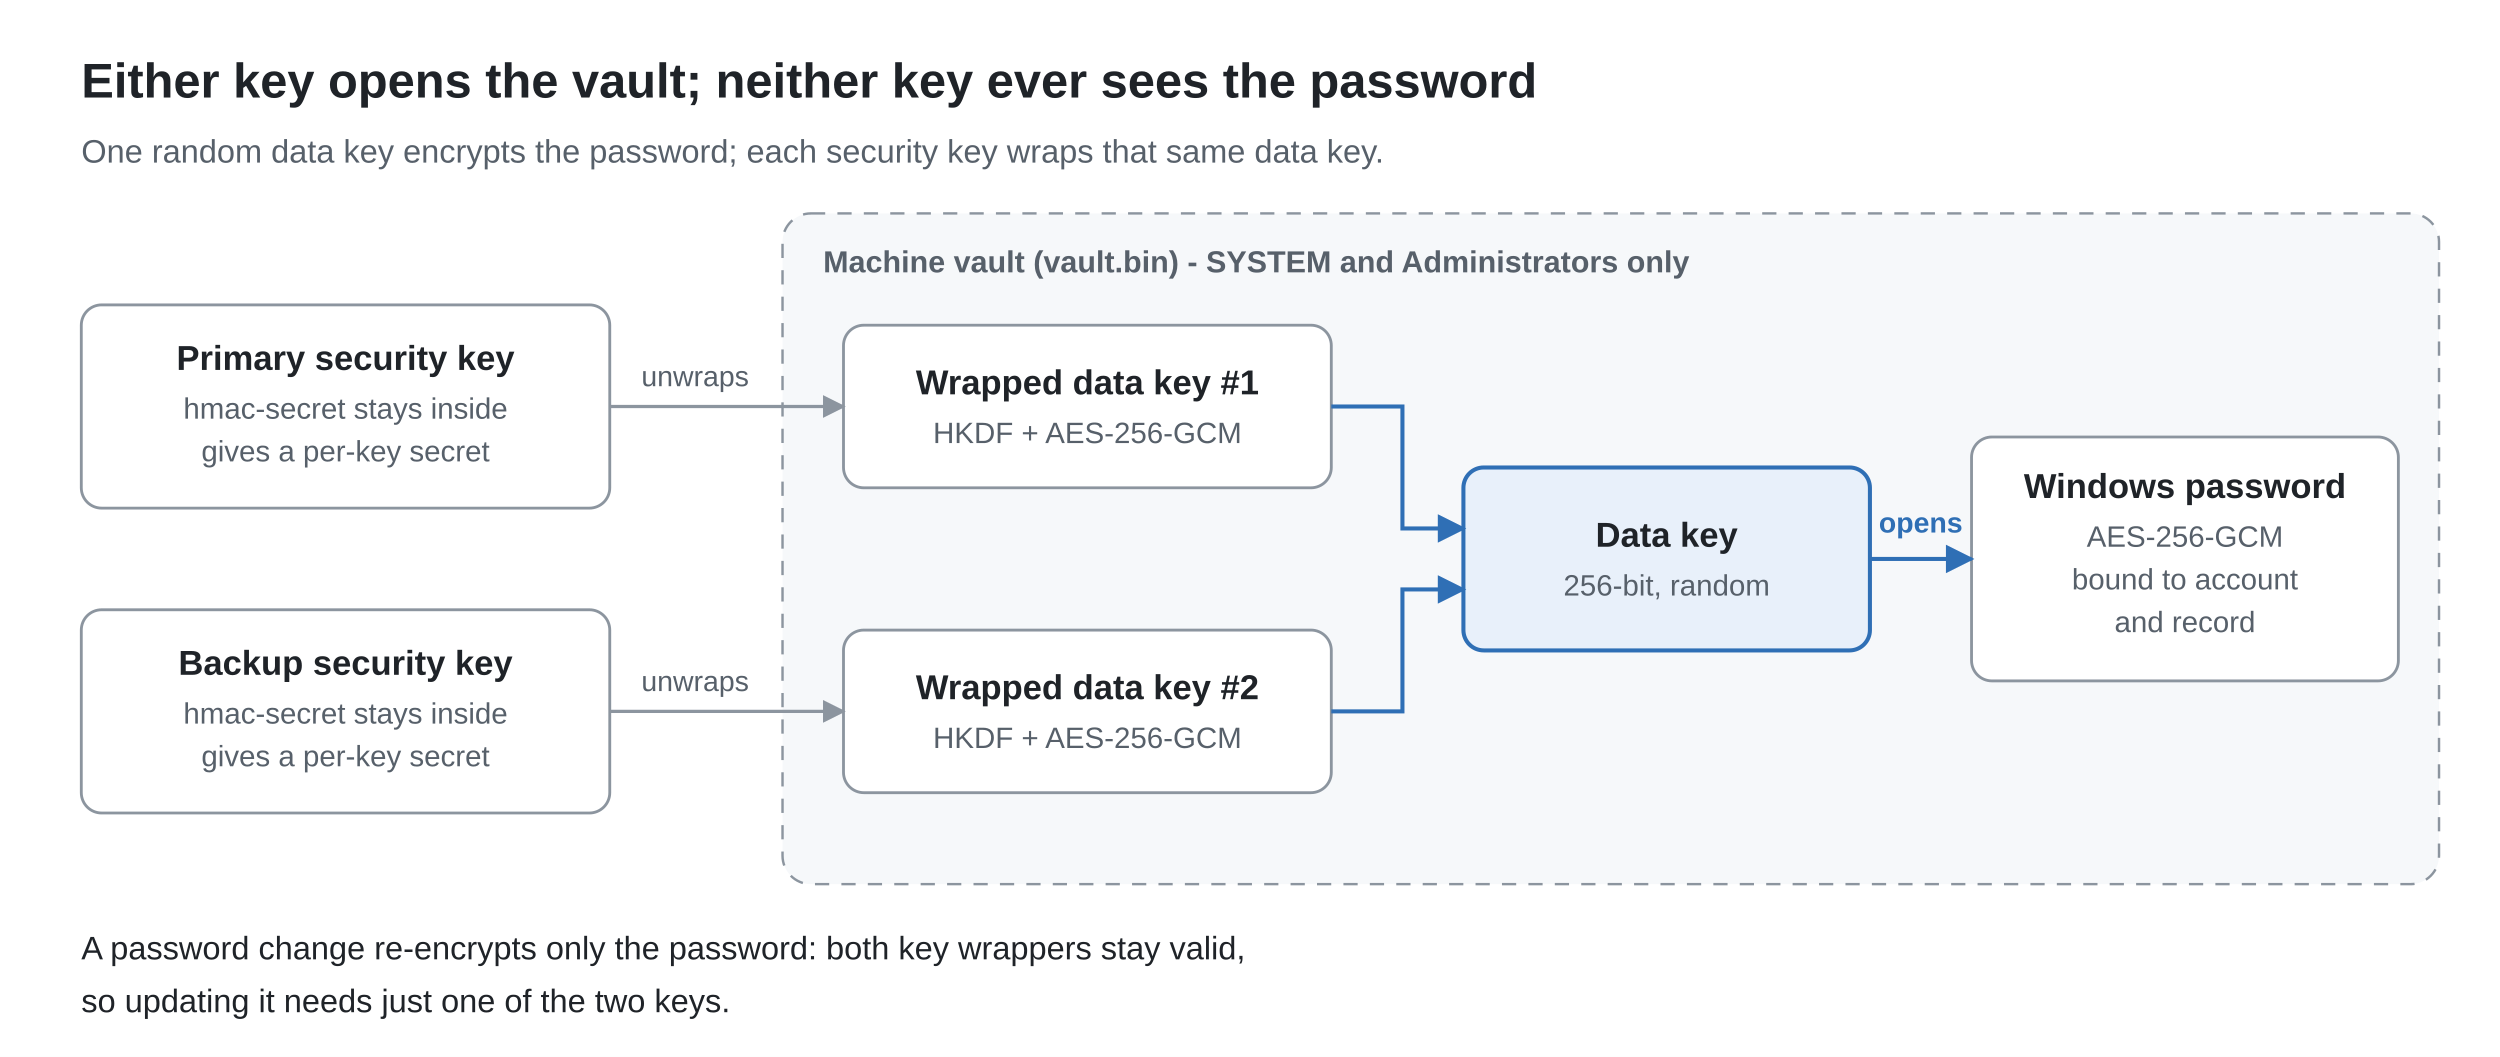
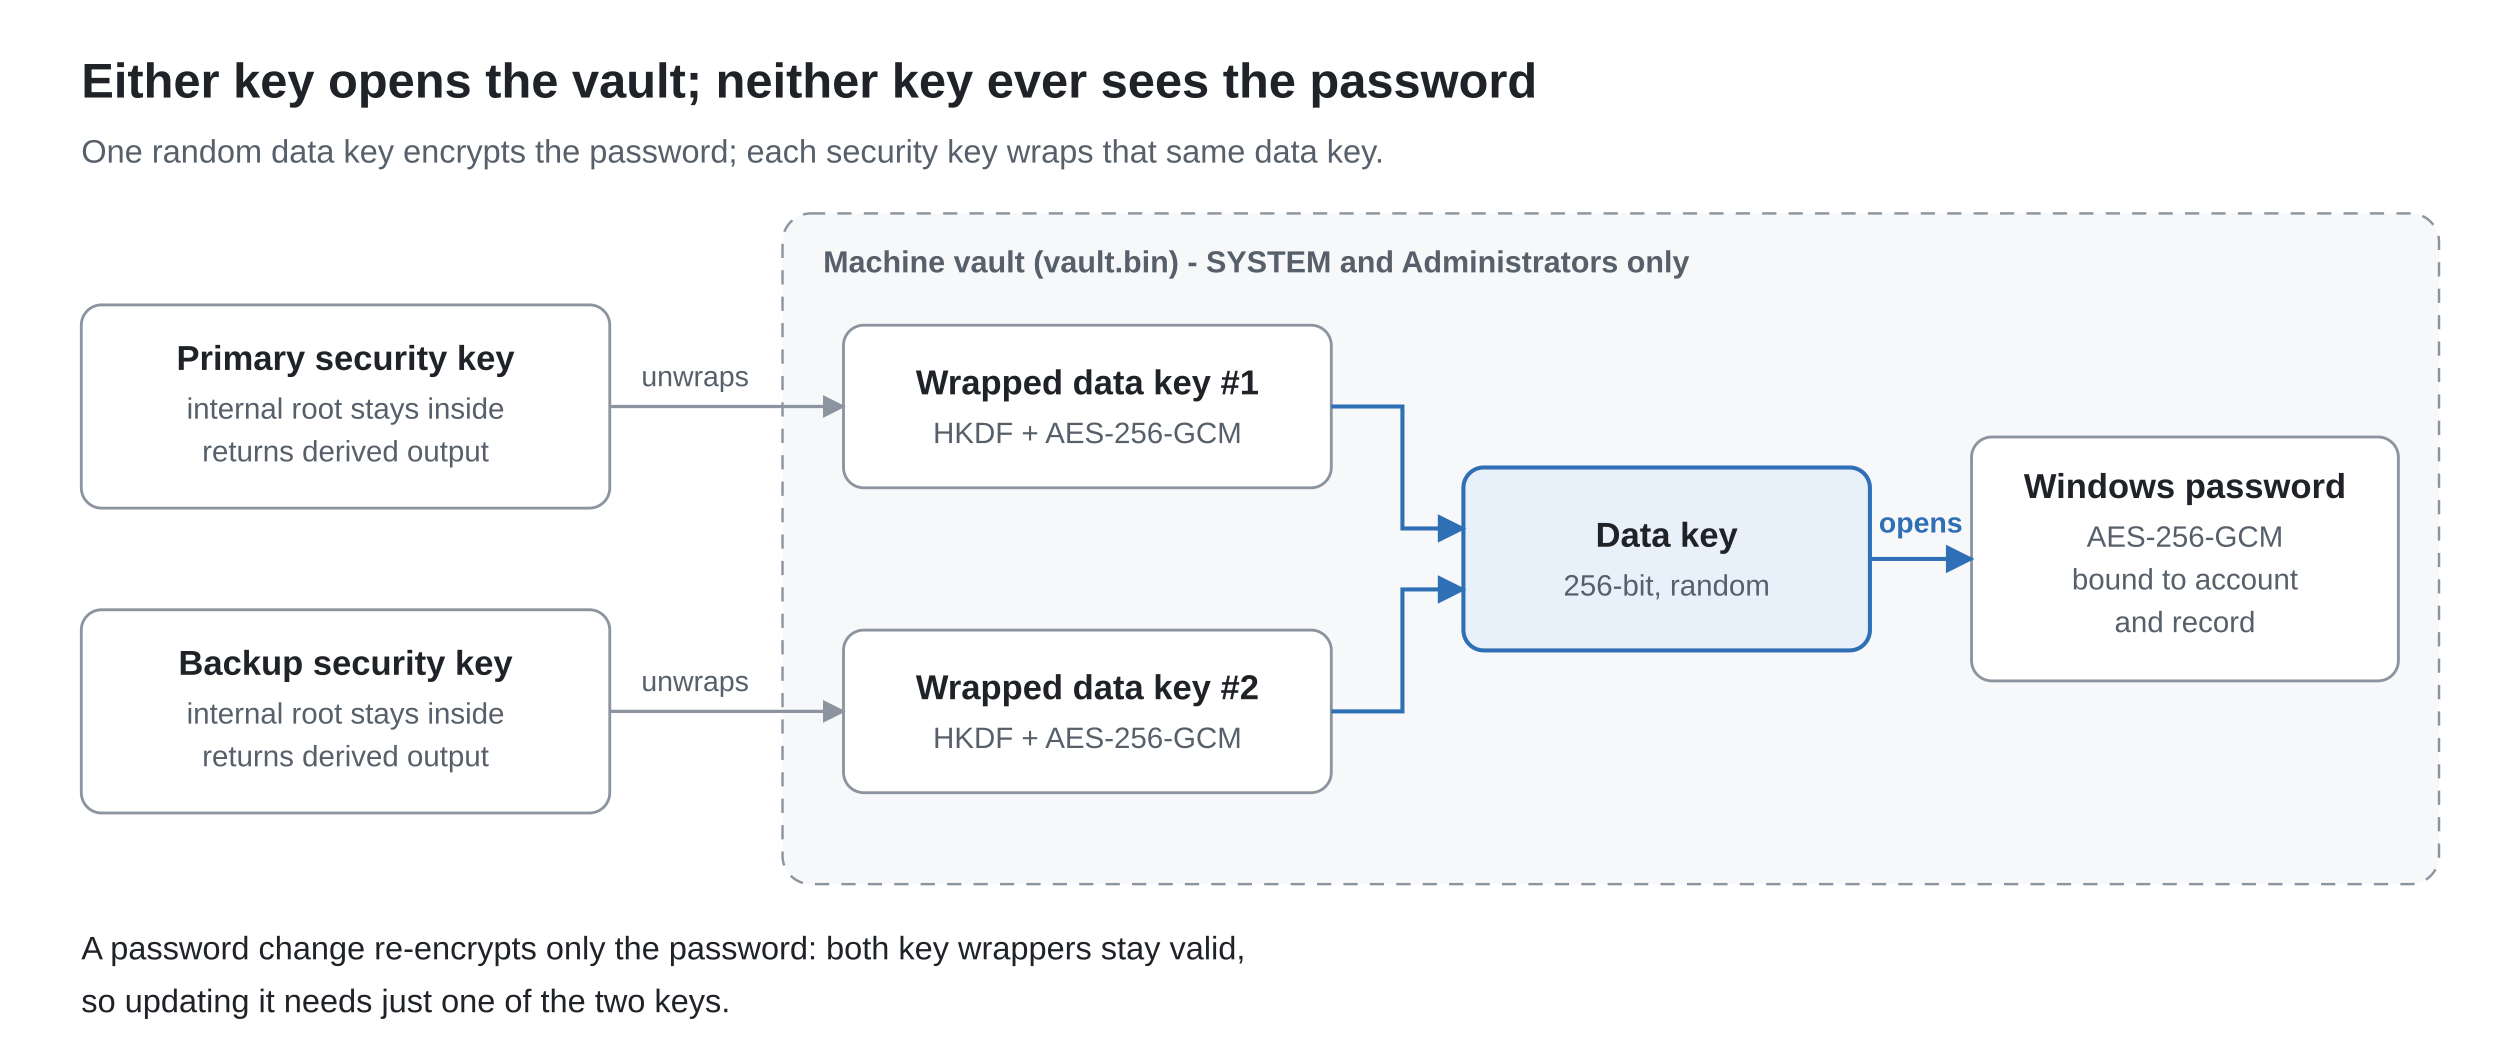
<svg xmlns="http://www.w3.org/2000/svg" width="1230" height="520" viewBox="0 0 1230 520" font-family="'Segoe UI', 'Helvetica Neue', Arial, sans-serif">
  <rect width="1230" height="520" fill="#ffffff" />
  <defs>
    <marker id="a" viewBox="0 0 10 10" refX="9" refY="5" markerWidth="7" markerHeight="7" orient="auto-start-reverse">
      <path d="M0 0L10 5L0 10z" fill="#8c959f" />
    </marker>
    <marker id="b" viewBox="0 0 10 10" refX="9" refY="5" markerWidth="7" markerHeight="7" orient="auto-start-reverse">
      <path d="M0 0L10 5L0 10z" fill="#2f6fb5" />
    </marker>
  </defs>
  <text x="40" y="48" font-size="24" font-weight="600" fill="#1f2328" text-anchor="start">Either key opens the vault; neither key ever sees the password</text>
  <text x="40" y="80" font-size="16" font-weight="400" fill="#57606a" text-anchor="start">One random data key encrypts the password; each security key wraps that same data key.</text>
  <rect x="385" y="105" width="815" height="330" rx="14" fill="#f6f8fa" stroke="#8c959f" stroke-width="1.2" stroke-dasharray="7 6" />
  <text x="405" y="134" font-size="15" font-weight="600" fill="#57606a" text-anchor="start">Machine vault (vault.bin) - SYSTEM and Administrators only</text>
  <rect x="40" y="150" width="260" height="100" rx="10" fill="#ffffff" stroke="#8c959f" stroke-width="1.4" />
  <text x="170.0" y="182.0" font-size="17" font-weight="600" fill="#1f2328" text-anchor="middle">Primary security key</text>
-   <text x="170.0" y="206.0" font-size="14.5" font-weight="400" fill="#57606a" text-anchor="middle">hmac-secret stays inside</text>
-   <text x="170.0" y="227.0" font-size="14.5" font-weight="400" fill="#57606a" text-anchor="middle">gives a per-key secret</text>
+   <text x="170.0" y="206.0" font-size="14.5" font-weight="400" fill="#57606a" text-anchor="middle">internal root stays inside</text>
+   <text x="170.0" y="227.0" font-size="14.5" font-weight="400" fill="#57606a" text-anchor="middle">returns derived output</text>
  <rect x="40" y="300" width="260" height="100" rx="10" fill="#ffffff" stroke="#8c959f" stroke-width="1.4" />
  <text x="170.0" y="332.0" font-size="17" font-weight="600" fill="#1f2328" text-anchor="middle">Backup security key</text>
-   <text x="170.0" y="356.0" font-size="14.5" font-weight="400" fill="#57606a" text-anchor="middle">hmac-secret stays inside</text>
-   <text x="170.0" y="377.0" font-size="14.5" font-weight="400" fill="#57606a" text-anchor="middle">gives a per-key secret</text>
+   <text x="170.0" y="356.0" font-size="14.5" font-weight="400" fill="#57606a" text-anchor="middle">internal root stays inside</text>
+   <text x="170.0" y="377.0" font-size="14.5" font-weight="400" fill="#57606a" text-anchor="middle">returns derived output</text>
  <rect x="415" y="160" width="240" height="80" rx="10" fill="#ffffff" stroke="#8c959f" stroke-width="1.4" />
  <text x="535.0" y="194.0" font-size="17" font-weight="600" fill="#1f2328" text-anchor="middle">Wrapped data key #1</text>
  <text x="535.0" y="218.0" font-size="14.5" font-weight="400" fill="#57606a" text-anchor="middle">HKDF + AES-256-GCM</text>
  <rect x="415" y="310" width="240" height="80" rx="10" fill="#ffffff" stroke="#8c959f" stroke-width="1.4" />
  <text x="535.0" y="344.0" font-size="17" font-weight="600" fill="#1f2328" text-anchor="middle">Wrapped data key #2</text>
  <text x="535.0" y="368.0" font-size="14.5" font-weight="400" fill="#57606a" text-anchor="middle">HKDF + AES-256-GCM</text>
  <rect x="720" y="230" width="200" height="90" rx="10" fill="#e8f0fa" stroke="#2f6fb5" stroke-width="2" />
  <text x="820.0" y="269.0" font-size="17" font-weight="600" fill="#1f2328" text-anchor="middle">Data key</text>
  <text x="820.0" y="293.0" font-size="14.5" font-weight="400" fill="#57606a" text-anchor="middle">256-bit, random</text>
  <rect x="970" y="215" width="210" height="120" rx="10" fill="#ffffff" stroke="#8c959f" stroke-width="1.4" />
  <text x="1075.0" y="245.0" font-size="17" font-weight="600" fill="#1f2328" text-anchor="middle">Windows password</text>
  <text x="1075.0" y="269.0" font-size="14.5" font-weight="400" fill="#57606a" text-anchor="middle">AES-256-GCM</text>
  <text x="1075.0" y="290.0" font-size="14.5" font-weight="400" fill="#57606a" text-anchor="middle">bound to account</text>
  <text x="1075.0" y="311.0" font-size="14.5" font-weight="400" fill="#57606a" text-anchor="middle">and record</text>
  <path d="M300 200 L415 200" fill="none" stroke="#8c959f" stroke-width="1.6" marker-end="url(#a)" />
  <path d="M300 350 L415 350" fill="none" stroke="#8c959f" stroke-width="1.6" marker-end="url(#a)" />
  <path d="M655 200 L690 200 L690 260 L720 260" fill="none" stroke="#2f6fb5" stroke-width="2" marker-end="url(#b)" />
  <path d="M655 350 L690 350 L690 290 L720 290" fill="none" stroke="#2f6fb5" stroke-width="2" marker-end="url(#b)" />
  <path d="M920 275 L970 275" fill="none" stroke="#2f6fb5" stroke-width="2" marker-end="url(#b)" />
  <text x="342" y="190" font-size="14" font-weight="400" fill="#57606a" text-anchor="middle">unwraps</text>
  <text x="342" y="340" font-size="14" font-weight="400" fill="#57606a" text-anchor="middle">unwraps</text>
  <text x="945" y="262" font-size="14" font-weight="600" fill="#2f6fb5" text-anchor="middle">opens</text>
  <text x="40" y="472" font-size="16" font-weight="400" fill="#1f2328" text-anchor="start">A password change re-encrypts only the password: both key wrappers stay valid,</text>
  <text x="40" y="498" font-size="16" font-weight="400" fill="#1f2328" text-anchor="start">so updating it needs just one of the two keys.</text>
</svg>
